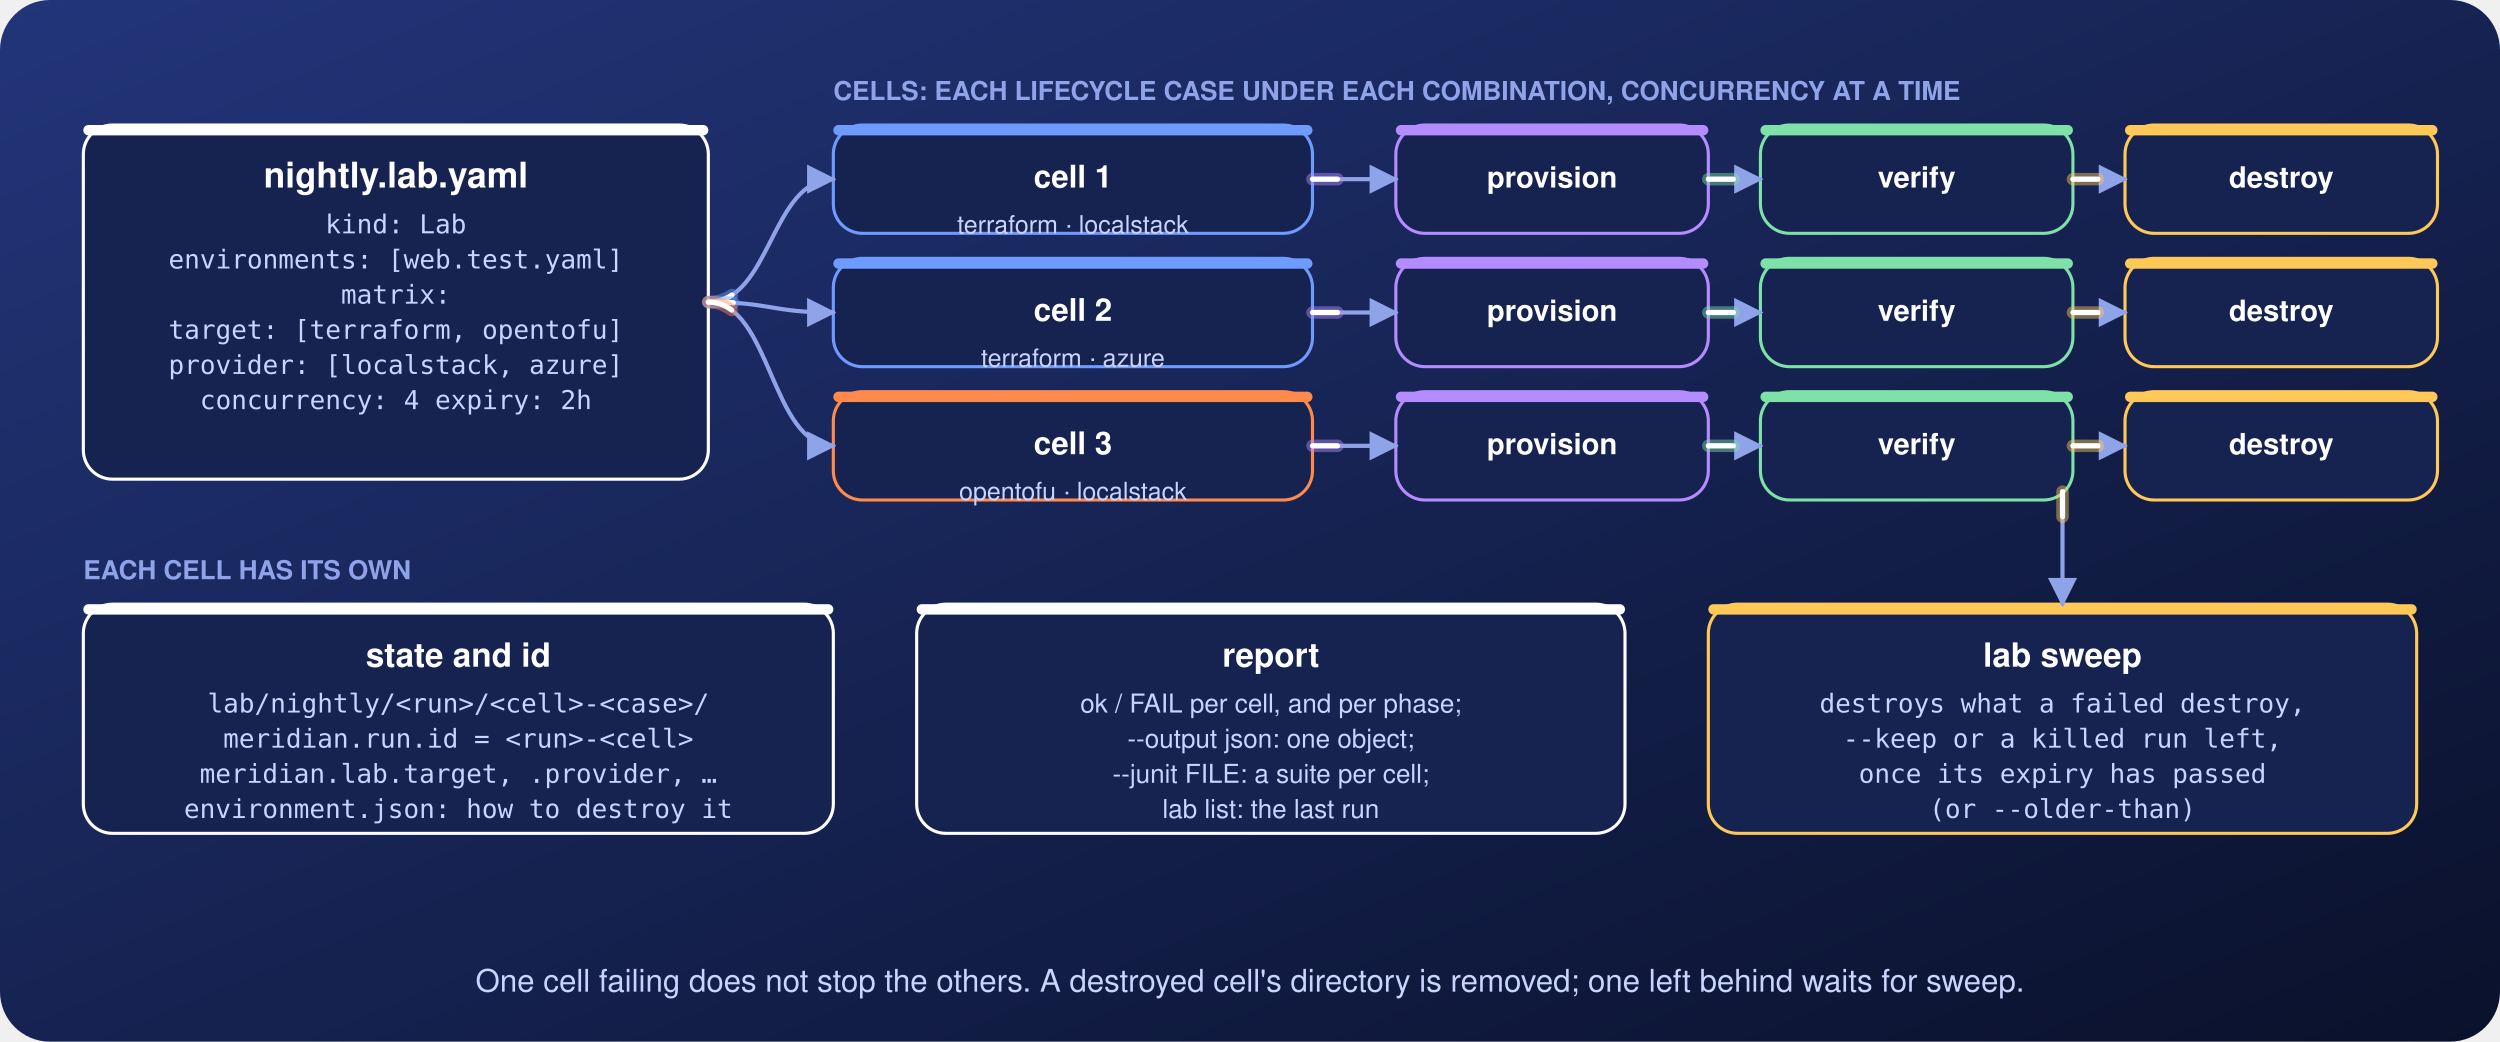
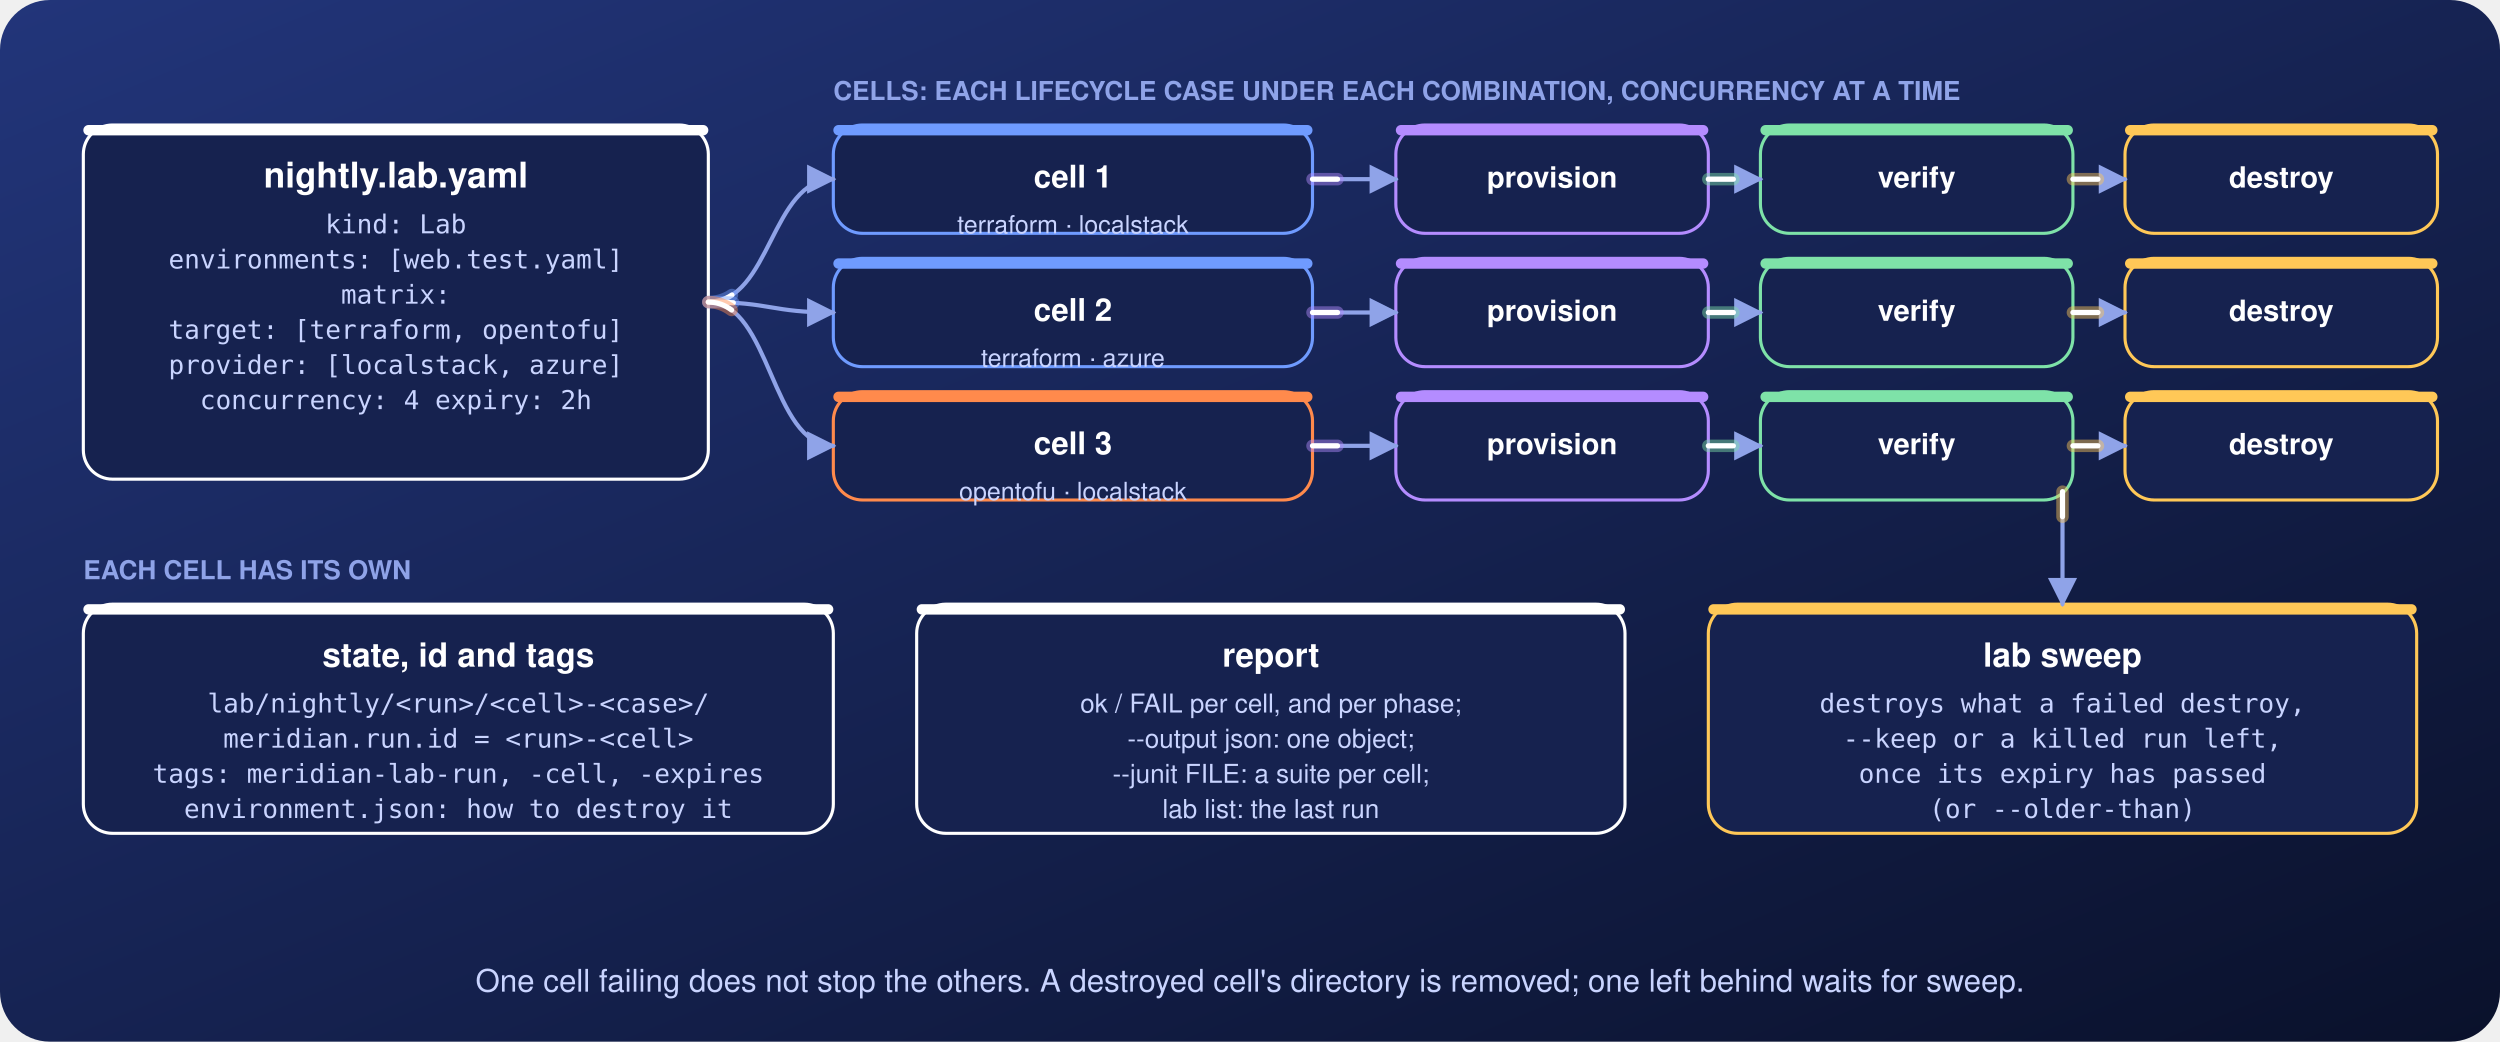
- <svg xmlns="http://www.w3.org/2000/svg" viewBox="0 0 1200 500" width="1200" height="500" role="img" aria-label="meridian lab: a Lab document's matrix expands into cells; each cell provisions, verifies and destroys its environment in a state directory of its own, under its own run id, concurrency at a time; sweep destroys what kept or killed runs left once it expires">
+ <svg xmlns="http://www.w3.org/2000/svg" viewBox="0 0 1200 500" width="1200" height="500" role="img" aria-label="meridian lab: a Lab document's matrix expands into cells; each cell provisions, verifies and destroys its environment in a state directory of its own, under its own run id and tags, concurrency at a time; sweep destroys what kept or killed runs left once it expires">
  <style>.m-flow{stroke-dasharray:12 88;stroke-dashoffset:0;animation:m-travel var(--m-time,3s) linear infinite}
.m-flow.m-back{animation-direction:reverse}
.m-breathe{animation:m-breathe 3.2s ease-in-out infinite}
@keyframes m-travel{to{stroke-dashoffset:-100}}
@keyframes m-breathe{0%,100%{opacity:.45}50%{opacity:1}}
@media (prefers-reduced-motion:reduce){.m-flow{display:none}.m-breathe{animation:none;opacity:.85}}</style>
  <defs>
    <linearGradient id="g-bg" x1="0" y1="0" x2="1" y2="1">
      <stop offset="0" stop-color="#22357A" />
      <stop offset="1" stop-color="#0A112B" />
    </linearGradient>
    <marker id="g-arrow" viewBox="0 0 10 10" refX="9" refY="5" markerWidth="7" markerHeight="7" orient="auto-start-reverse">
      <path d="M0 0L10 5L0 10z" fill="#8FA3E8" />
    </marker>
  </defs>
  <rect width="1200" height="500" rx="24" fill="url(#g-bg)" />
  <rect x="40" y="60" width="300" height="170" rx="14" fill="#16224F" stroke="#FFFFFF" stroke-width="1.5" />
  <rect x="40" y="60" width="300" height="5" rx="2.5" fill="#FFFFFF" />
  <text x="190" y="90" text-anchor="middle" font-family="'Segoe UI', 'Helvetica Neue', Helvetica, Arial, sans-serif" font-size="17" font-weight="700" fill="#FFFFFF">nightly.lab.yaml</text>
  <text x="190" y="112" text-anchor="middle" font-family="ui-monospace, 'Cascadia Mono', 'SF Mono', Menlo, Consolas, monospace" font-size="12.5" font-weight="400" fill="#C9D4FF">kind: Lab</text>
  <text x="190" y="128.875" text-anchor="middle" font-family="ui-monospace, 'Cascadia Mono', 'SF Mono', Menlo, Consolas, monospace" font-size="12.5" font-weight="400" fill="#C9D4FF">environments: [web.test.yaml]</text>
  <text x="190" y="145.75" text-anchor="middle" font-family="ui-monospace, 'Cascadia Mono', 'SF Mono', Menlo, Consolas, monospace" font-size="12.5" font-weight="400" fill="#C9D4FF">matrix:</text>
  <text x="190" y="162.625" text-anchor="middle" font-family="ui-monospace, 'Cascadia Mono', 'SF Mono', Menlo, Consolas, monospace" font-size="12.5" font-weight="400" fill="#C9D4FF">  target: [terraform, opentofu]</text>
  <text x="190" y="179.5" text-anchor="middle" font-family="ui-monospace, 'Cascadia Mono', 'SF Mono', Menlo, Consolas, monospace" font-size="12.5" font-weight="400" fill="#C9D4FF">  provider: [localstack, azure]</text>
  <text x="190" y="196.375" text-anchor="middle" font-family="ui-monospace, 'Cascadia Mono', 'SF Mono', Menlo, Consolas, monospace" font-size="12.5" font-weight="400" fill="#C9D4FF">concurrency: 4   expiry: 2h</text>
  <text x="400" y="48" text-anchor="start" font-family="'Segoe UI', 'Helvetica Neue', Helvetica, Arial, sans-serif" font-size="12.5" font-weight="700" fill="#8FA3E8">CELLS: EACH LIFECYCLE CASE UNDER EACH COMBINATION, CONCURRENCY AT A TIME</text>
  <rect x="400" y="60" width="230" height="52" rx="14" fill="#16224F" stroke="#6F9BFF" stroke-width="1.5" />
  <rect x="400" y="60" width="230" height="5" rx="2.5" fill="#6F9BFF" />
  <text x="515" y="90" text-anchor="middle" font-family="'Segoe UI', 'Helvetica Neue', Helvetica, Arial, sans-serif" font-size="15" font-weight="700" fill="#FFFFFF">cell 1</text>
  <text x="515" y="112" text-anchor="middle" font-family="'Segoe UI', 'Helvetica Neue', Helvetica, Arial, sans-serif" font-size="12" font-weight="400" fill="#C9D4FF">terraform · localstack</text>
  <path d="M340 145C370 145 370 86 400 86" fill="none" stroke="#8FA3E8" stroke-width="2" stroke-linecap="round" marker-end="url(#g-arrow)" />
  <path d="M340 145C370 145 370 86 400 86" fill="none" stroke="#6F9BFF" stroke-width="6" stroke-linecap="round" opacity=".45" pathLength="100" class="m-flow" style="--m-time:1.6s;animation-delay:-0s" />
  <path d="M340 145C370 145 370 86 400 86" fill="none" stroke="#FFFFFF" stroke-width="2.5" stroke-linecap="round" pathLength="100" class="m-flow" style="--m-time:1.6s;animation-delay:-0s" />
  <rect x="670" y="60" width="150" height="52" rx="14" fill="#16224F" stroke="#B48CFF" stroke-width="1.5" />
  <rect x="670" y="60" width="150" height="5" rx="2.5" fill="#B48CFF" />
  <text x="745" y="90" text-anchor="middle" font-family="'Segoe UI', 'Helvetica Neue', Helvetica, Arial, sans-serif" font-size="14" font-weight="700" fill="#FFFFFF">provision</text>
  <path d="M630 86L670 86" fill="none" stroke="#8FA3E8" stroke-width="2" stroke-linecap="round" marker-end="url(#g-arrow)" />
  <path d="M630 86L670 86" fill="none" stroke="#B48CFF" stroke-width="6" stroke-linecap="round" opacity=".45" pathLength="100" class="m-flow" style="--m-time:1.6s;animation-delay:-0.6s" />
  <path d="M630 86L670 86" fill="none" stroke="#FFFFFF" stroke-width="2.5" stroke-linecap="round" pathLength="100" class="m-flow" style="--m-time:1.6s;animation-delay:-0.6s" />
  <rect x="845" y="60" width="150" height="52" rx="14" fill="#16224F" stroke="#7EE2A8" stroke-width="1.5" />
  <rect x="845" y="60" width="150" height="5" rx="2.5" fill="#7EE2A8" />
  <text x="920" y="90" text-anchor="middle" font-family="'Segoe UI', 'Helvetica Neue', Helvetica, Arial, sans-serif" font-size="14" font-weight="700" fill="#FFFFFF">verify</text>
  <path d="M820 86L845 86" fill="none" stroke="#8FA3E8" stroke-width="2" stroke-linecap="round" marker-end="url(#g-arrow)" />
  <path d="M820 86L845 86" fill="none" stroke="#7EE2A8" stroke-width="6" stroke-linecap="round" opacity=".45" pathLength="100" class="m-flow" style="--m-time:1.6s;animation-delay:-1s" />
  <path d="M820 86L845 86" fill="none" stroke="#FFFFFF" stroke-width="2.5" stroke-linecap="round" pathLength="100" class="m-flow" style="--m-time:1.6s;animation-delay:-1s" />
  <rect x="1020" y="60" width="150" height="52" rx="14" fill="#16224F" stroke="#FFC857" stroke-width="1.5" />
  <rect x="1020" y="60" width="150" height="5" rx="2.5" fill="#FFC857" />
  <text x="1095" y="90" text-anchor="middle" font-family="'Segoe UI', 'Helvetica Neue', Helvetica, Arial, sans-serif" font-size="14" font-weight="700" fill="#FFFFFF">destroy</text>
  <path d="M995 86L1020 86" fill="none" stroke="#8FA3E8" stroke-width="2" stroke-linecap="round" marker-end="url(#g-arrow)" />
  <path d="M995 86L1020 86" fill="none" stroke="#FFC857" stroke-width="6" stroke-linecap="round" opacity=".45" pathLength="100" class="m-flow" style="--m-time:1.6s;animation-delay:-1.4s" />
  <path d="M995 86L1020 86" fill="none" stroke="#FFFFFF" stroke-width="2.5" stroke-linecap="round" pathLength="100" class="m-flow" style="--m-time:1.6s;animation-delay:-1.4s" />
  <rect x="400" y="124" width="230" height="52" rx="14" fill="#16224F" stroke="#6F9BFF" stroke-width="1.5" />
  <rect x="400" y="124" width="230" height="5" rx="2.5" fill="#6F9BFF" />
  <text x="515" y="154" text-anchor="middle" font-family="'Segoe UI', 'Helvetica Neue', Helvetica, Arial, sans-serif" font-size="15" font-weight="700" fill="#FFFFFF">cell 2</text>
  <text x="515" y="176" text-anchor="middle" font-family="'Segoe UI', 'Helvetica Neue', Helvetica, Arial, sans-serif" font-size="12" font-weight="400" fill="#C9D4FF">terraform · azure</text>
  <path d="M340 145C370 145 370 150 400 150" fill="none" stroke="#8FA3E8" stroke-width="2" stroke-linecap="round" marker-end="url(#g-arrow)" />
  <path d="M340 145C370 145 370 150 400 150" fill="none" stroke="#6F9BFF" stroke-width="6" stroke-linecap="round" opacity=".45" pathLength="100" class="m-flow" style="--m-time:1.6s;animation-delay:-0.3s" />
  <path d="M340 145C370 145 370 150 400 150" fill="none" stroke="#FFFFFF" stroke-width="2.5" stroke-linecap="round" pathLength="100" class="m-flow" style="--m-time:1.6s;animation-delay:-0.3s" />
  <rect x="670" y="124" width="150" height="52" rx="14" fill="#16224F" stroke="#B48CFF" stroke-width="1.5" />
  <rect x="670" y="124" width="150" height="5" rx="2.5" fill="#B48CFF" />
  <text x="745" y="154" text-anchor="middle" font-family="'Segoe UI', 'Helvetica Neue', Helvetica, Arial, sans-serif" font-size="14" font-weight="700" fill="#FFFFFF">provision</text>
  <path d="M630 150L670 150" fill="none" stroke="#8FA3E8" stroke-width="2" stroke-linecap="round" marker-end="url(#g-arrow)" />
  <path d="M630 150L670 150" fill="none" stroke="#B48CFF" stroke-width="6" stroke-linecap="round" opacity=".45" pathLength="100" class="m-flow" style="--m-time:1.6s;animation-delay:-0.9s" />
  <path d="M630 150L670 150" fill="none" stroke="#FFFFFF" stroke-width="2.5" stroke-linecap="round" pathLength="100" class="m-flow" style="--m-time:1.6s;animation-delay:-0.9s" />
  <rect x="845" y="124" width="150" height="52" rx="14" fill="#16224F" stroke="#7EE2A8" stroke-width="1.5" />
  <rect x="845" y="124" width="150" height="5" rx="2.5" fill="#7EE2A8" />
  <text x="920" y="154" text-anchor="middle" font-family="'Segoe UI', 'Helvetica Neue', Helvetica, Arial, sans-serif" font-size="14" font-weight="700" fill="#FFFFFF">verify</text>
  <path d="M820 150L845 150" fill="none" stroke="#8FA3E8" stroke-width="2" stroke-linecap="round" marker-end="url(#g-arrow)" />
  <path d="M820 150L845 150" fill="none" stroke="#7EE2A8" stroke-width="6" stroke-linecap="round" opacity=".45" pathLength="100" class="m-flow" style="--m-time:1.6s;animation-delay:-1.3s" />
  <path d="M820 150L845 150" fill="none" stroke="#FFFFFF" stroke-width="2.5" stroke-linecap="round" pathLength="100" class="m-flow" style="--m-time:1.6s;animation-delay:-1.3s" />
  <rect x="1020" y="124" width="150" height="52" rx="14" fill="#16224F" stroke="#FFC857" stroke-width="1.5" />
  <rect x="1020" y="124" width="150" height="5" rx="2.5" fill="#FFC857" />
  <text x="1095" y="154" text-anchor="middle" font-family="'Segoe UI', 'Helvetica Neue', Helvetica, Arial, sans-serif" font-size="14" font-weight="700" fill="#FFFFFF">destroy</text>
  <path d="M995 150L1020 150" fill="none" stroke="#8FA3E8" stroke-width="2" stroke-linecap="round" marker-end="url(#g-arrow)" />
  <path d="M995 150L1020 150" fill="none" stroke="#FFC857" stroke-width="6" stroke-linecap="round" opacity=".45" pathLength="100" class="m-flow" style="--m-time:1.6s;animation-delay:-1.7s" />
  <path d="M995 150L1020 150" fill="none" stroke="#FFFFFF" stroke-width="2.5" stroke-linecap="round" pathLength="100" class="m-flow" style="--m-time:1.6s;animation-delay:-1.7s" />
  <rect x="400" y="188" width="230" height="52" rx="14" fill="#16224F" stroke="#FF8A4C" stroke-width="1.5" />
  <rect x="400" y="188" width="230" height="5" rx="2.5" fill="#FF8A4C" />
  <text x="515" y="218" text-anchor="middle" font-family="'Segoe UI', 'Helvetica Neue', Helvetica, Arial, sans-serif" font-size="15" font-weight="700" fill="#FFFFFF">cell 3</text>
  <text x="515" y="240" text-anchor="middle" font-family="'Segoe UI', 'Helvetica Neue', Helvetica, Arial, sans-serif" font-size="12" font-weight="400" fill="#C9D4FF">opentofu · localstack</text>
  <path d="M340 145C370 145 370 214 400 214" fill="none" stroke="#8FA3E8" stroke-width="2" stroke-linecap="round" marker-end="url(#g-arrow)" />
  <path d="M340 145C370 145 370 214 400 214" fill="none" stroke="#FF8A4C" stroke-width="6" stroke-linecap="round" opacity=".45" pathLength="100" class="m-flow" style="--m-time:1.6s;animation-delay:-0.6s" />
  <path d="M340 145C370 145 370 214 400 214" fill="none" stroke="#FFFFFF" stroke-width="2.5" stroke-linecap="round" pathLength="100" class="m-flow" style="--m-time:1.6s;animation-delay:-0.6s" />
  <rect x="670" y="188" width="150" height="52" rx="14" fill="#16224F" stroke="#B48CFF" stroke-width="1.5" />
  <rect x="670" y="188" width="150" height="5" rx="2.5" fill="#B48CFF" />
  <text x="745" y="218" text-anchor="middle" font-family="'Segoe UI', 'Helvetica Neue', Helvetica, Arial, sans-serif" font-size="14" font-weight="700" fill="#FFFFFF">provision</text>
  <path d="M630 214L670 214" fill="none" stroke="#8FA3E8" stroke-width="2" stroke-linecap="round" marker-end="url(#g-arrow)" />
  <path d="M630 214L670 214" fill="none" stroke="#B48CFF" stroke-width="6" stroke-linecap="round" opacity=".45" pathLength="100" class="m-flow" style="--m-time:1.6s;animation-delay:-1.2s" />
  <path d="M630 214L670 214" fill="none" stroke="#FFFFFF" stroke-width="2.5" stroke-linecap="round" pathLength="100" class="m-flow" style="--m-time:1.6s;animation-delay:-1.2s" />
  <rect x="845" y="188" width="150" height="52" rx="14" fill="#16224F" stroke="#7EE2A8" stroke-width="1.5" />
  <rect x="845" y="188" width="150" height="5" rx="2.5" fill="#7EE2A8" />
  <text x="920" y="218" text-anchor="middle" font-family="'Segoe UI', 'Helvetica Neue', Helvetica, Arial, sans-serif" font-size="14" font-weight="700" fill="#FFFFFF">verify</text>
  <path d="M820 214L845 214" fill="none" stroke="#8FA3E8" stroke-width="2" stroke-linecap="round" marker-end="url(#g-arrow)" />
  <path d="M820 214L845 214" fill="none" stroke="#7EE2A8" stroke-width="6" stroke-linecap="round" opacity=".45" pathLength="100" class="m-flow" style="--m-time:1.6s;animation-delay:-1.6s" />
  <path d="M820 214L845 214" fill="none" stroke="#FFFFFF" stroke-width="2.5" stroke-linecap="round" pathLength="100" class="m-flow" style="--m-time:1.6s;animation-delay:-1.6s" />
  <rect x="1020" y="188" width="150" height="52" rx="14" fill="#16224F" stroke="#FFC857" stroke-width="1.5" />
  <rect x="1020" y="188" width="150" height="5" rx="2.5" fill="#FFC857" />
  <text x="1095" y="218" text-anchor="middle" font-family="'Segoe UI', 'Helvetica Neue', Helvetica, Arial, sans-serif" font-size="14" font-weight="700" fill="#FFFFFF">destroy</text>
  <path d="M995 214L1020 214" fill="none" stroke="#8FA3E8" stroke-width="2" stroke-linecap="round" marker-end="url(#g-arrow)" />
  <path d="M995 214L1020 214" fill="none" stroke="#FFC857" stroke-width="6" stroke-linecap="round" opacity=".45" pathLength="100" class="m-flow" style="--m-time:1.6s;animation-delay:-2s" />
  <path d="M995 214L1020 214" fill="none" stroke="#FFFFFF" stroke-width="2.5" stroke-linecap="round" pathLength="100" class="m-flow" style="--m-time:1.6s;animation-delay:-2s" />
  <text x="40" y="278" text-anchor="start" font-family="'Segoe UI', 'Helvetica Neue', Helvetica, Arial, sans-serif" font-size="12.5" font-weight="700" fill="#8FA3E8">EACH CELL HAS ITS OWN</text>
  <rect x="40" y="290" width="360" height="110" rx="14" fill="#16224F" stroke="#FFFFFF" stroke-width="1.5" />
  <rect x="40" y="290" width="360" height="5" rx="2.5" fill="#FFFFFF" />
-   <text x="220" y="320" text-anchor="middle" font-family="'Segoe UI', 'Helvetica Neue', Helvetica, Arial, sans-serif" font-size="16" font-weight="700" fill="#FFFFFF">state and id</text>
+   <text x="220" y="320" text-anchor="middle" font-family="'Segoe UI', 'Helvetica Neue', Helvetica, Arial, sans-serif" font-size="16" font-weight="700" fill="#FFFFFF">state, id and tags</text>
  <text x="220" y="342" text-anchor="middle" font-family="ui-monospace, 'Cascadia Mono', 'SF Mono', Menlo, Consolas, monospace" font-size="12.5" font-weight="400" fill="#C9D4FF">lab/nightly/&lt;run&gt;/&lt;cell&gt;-&lt;case&gt;/</text>
  <text x="220" y="358.875" text-anchor="middle" font-family="ui-monospace, 'Cascadia Mono', 'SF Mono', Menlo, Consolas, monospace" font-size="12.5" font-weight="400" fill="#C9D4FF">meridian.run.id = &lt;run&gt;-&lt;cell&gt;</text>
-   <text x="220" y="375.75" text-anchor="middle" font-family="ui-monospace, 'Cascadia Mono', 'SF Mono', Menlo, Consolas, monospace" font-size="12.5" font-weight="400" fill="#C9D4FF">meridian.lab.target, .provider, …</text>
+   <text x="220" y="375.75" text-anchor="middle" font-family="ui-monospace, 'Cascadia Mono', 'SF Mono', Menlo, Consolas, monospace" font-size="12.5" font-weight="400" fill="#C9D4FF">tags: meridian-lab-run, -cell, -expires</text>
  <text x="220" y="392.625" text-anchor="middle" font-family="ui-monospace, 'Cascadia Mono', 'SF Mono', Menlo, Consolas, monospace" font-size="12.5" font-weight="400" fill="#C9D4FF">environment.json: how to destroy it</text>
  <rect x="440" y="290" width="340" height="110" rx="14" fill="#16224F" stroke="#FFFFFF" stroke-width="1.5" />
  <rect x="440" y="290" width="340" height="5" rx="2.5" fill="#FFFFFF" />
  <text x="610" y="320" text-anchor="middle" font-family="'Segoe UI', 'Helvetica Neue', Helvetica, Arial, sans-serif" font-size="16" font-weight="700" fill="#FFFFFF">report</text>
  <text x="610" y="342" text-anchor="middle" font-family="'Segoe UI', 'Helvetica Neue', Helvetica, Arial, sans-serif" font-size="12.5" font-weight="400" fill="#C9D4FF">ok / FAIL per cell, and per phase;</text>
  <text x="610" y="358.875" text-anchor="middle" font-family="'Segoe UI', 'Helvetica Neue', Helvetica, Arial, sans-serif" font-size="12.5" font-weight="400" fill="#C9D4FF">--output json: one object;</text>
  <text x="610" y="375.75" text-anchor="middle" font-family="'Segoe UI', 'Helvetica Neue', Helvetica, Arial, sans-serif" font-size="12.5" font-weight="400" fill="#C9D4FF">--junit FILE: a suite per cell;</text>
  <text x="610" y="392.625" text-anchor="middle" font-family="'Segoe UI', 'Helvetica Neue', Helvetica, Arial, sans-serif" font-size="12.5" font-weight="400" fill="#C9D4FF">lab list: the last run</text>
  <rect x="820" y="290" width="340" height="110" rx="14" fill="#16224F" stroke="#FFC857" stroke-width="1.5" />
  <rect x="820" y="290" width="340" height="5" rx="2.5" fill="#FFC857" />
  <text x="990" y="320" text-anchor="middle" font-family="'Segoe UI', 'Helvetica Neue', Helvetica, Arial, sans-serif" font-size="16" font-weight="700" fill="#FFFFFF">lab sweep</text>
  <text x="990" y="342" text-anchor="middle" font-family="ui-monospace, 'Cascadia Mono', 'SF Mono', Menlo, Consolas, monospace" font-size="12.5" font-weight="400" fill="#C9D4FF">destroys what a failed destroy,</text>
  <text x="990" y="358.875" text-anchor="middle" font-family="ui-monospace, 'Cascadia Mono', 'SF Mono', Menlo, Consolas, monospace" font-size="12.5" font-weight="400" fill="#C9D4FF">--keep or a killed run left,</text>
  <text x="990" y="375.75" text-anchor="middle" font-family="ui-monospace, 'Cascadia Mono', 'SF Mono', Menlo, Consolas, monospace" font-size="12.5" font-weight="400" fill="#C9D4FF">once its expiry has passed</text>
  <text x="990" y="392.625" text-anchor="middle" font-family="ui-monospace, 'Cascadia Mono', 'SF Mono', Menlo, Consolas, monospace" font-size="12.5" font-weight="400" fill="#C9D4FF">(or --older-than)</text>
  <path d="M990 236L990 290" fill="none" stroke="#8FA3E8" stroke-width="2" stroke-linecap="round" marker-end="url(#g-arrow)" />
  <path d="M990 236L990 290" fill="none" stroke="#FFC857" stroke-width="6" stroke-linecap="round" opacity=".45" pathLength="100" class="m-flow" style="--m-time:1.6s;animation-delay:-2.4s" />
  <path d="M990 236L990 290" fill="none" stroke="#FFFFFF" stroke-width="2.5" stroke-linecap="round" pathLength="100" class="m-flow" style="--m-time:1.6s;animation-delay:-2.4s" />
  <text x="600" y="476" text-anchor="middle" font-family="'Segoe UI', 'Helvetica Neue', Helvetica, Arial, sans-serif" font-size="15" font-weight="400" fill="#C9D4FF">One cell failing does not stop the others. A destroyed cell's directory is removed; one left behind waits for sweep.</text>
</svg>
